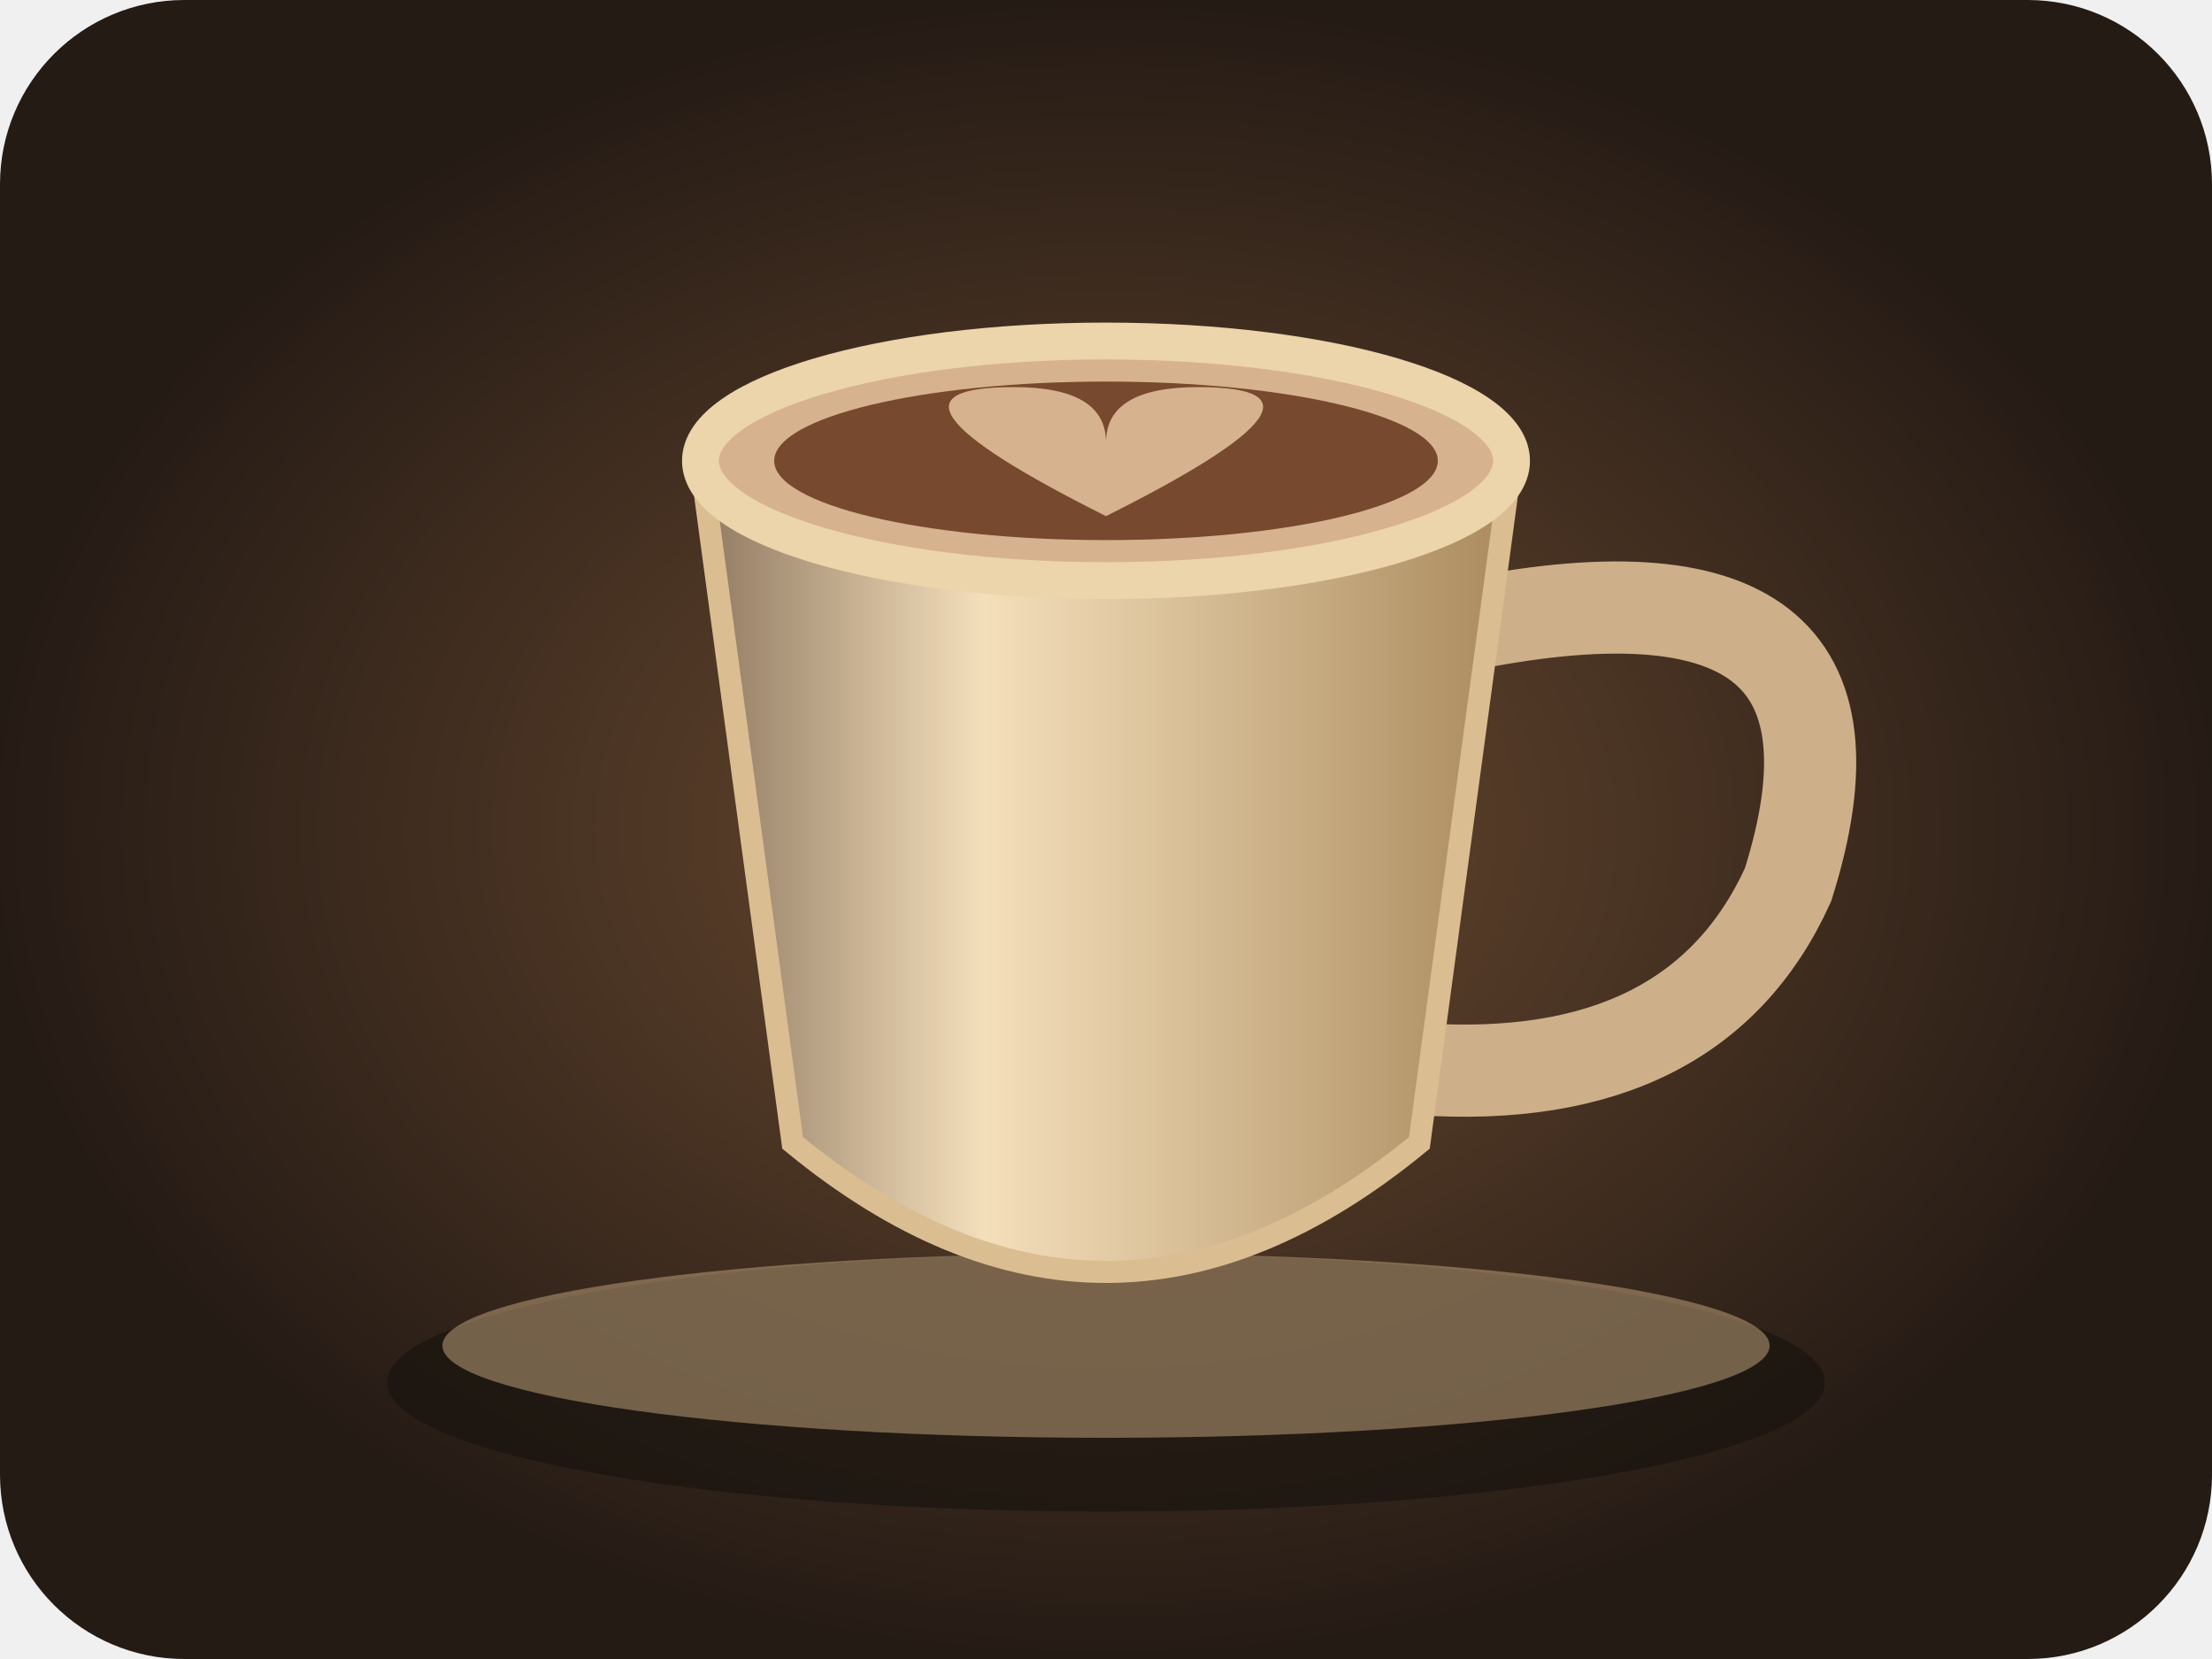
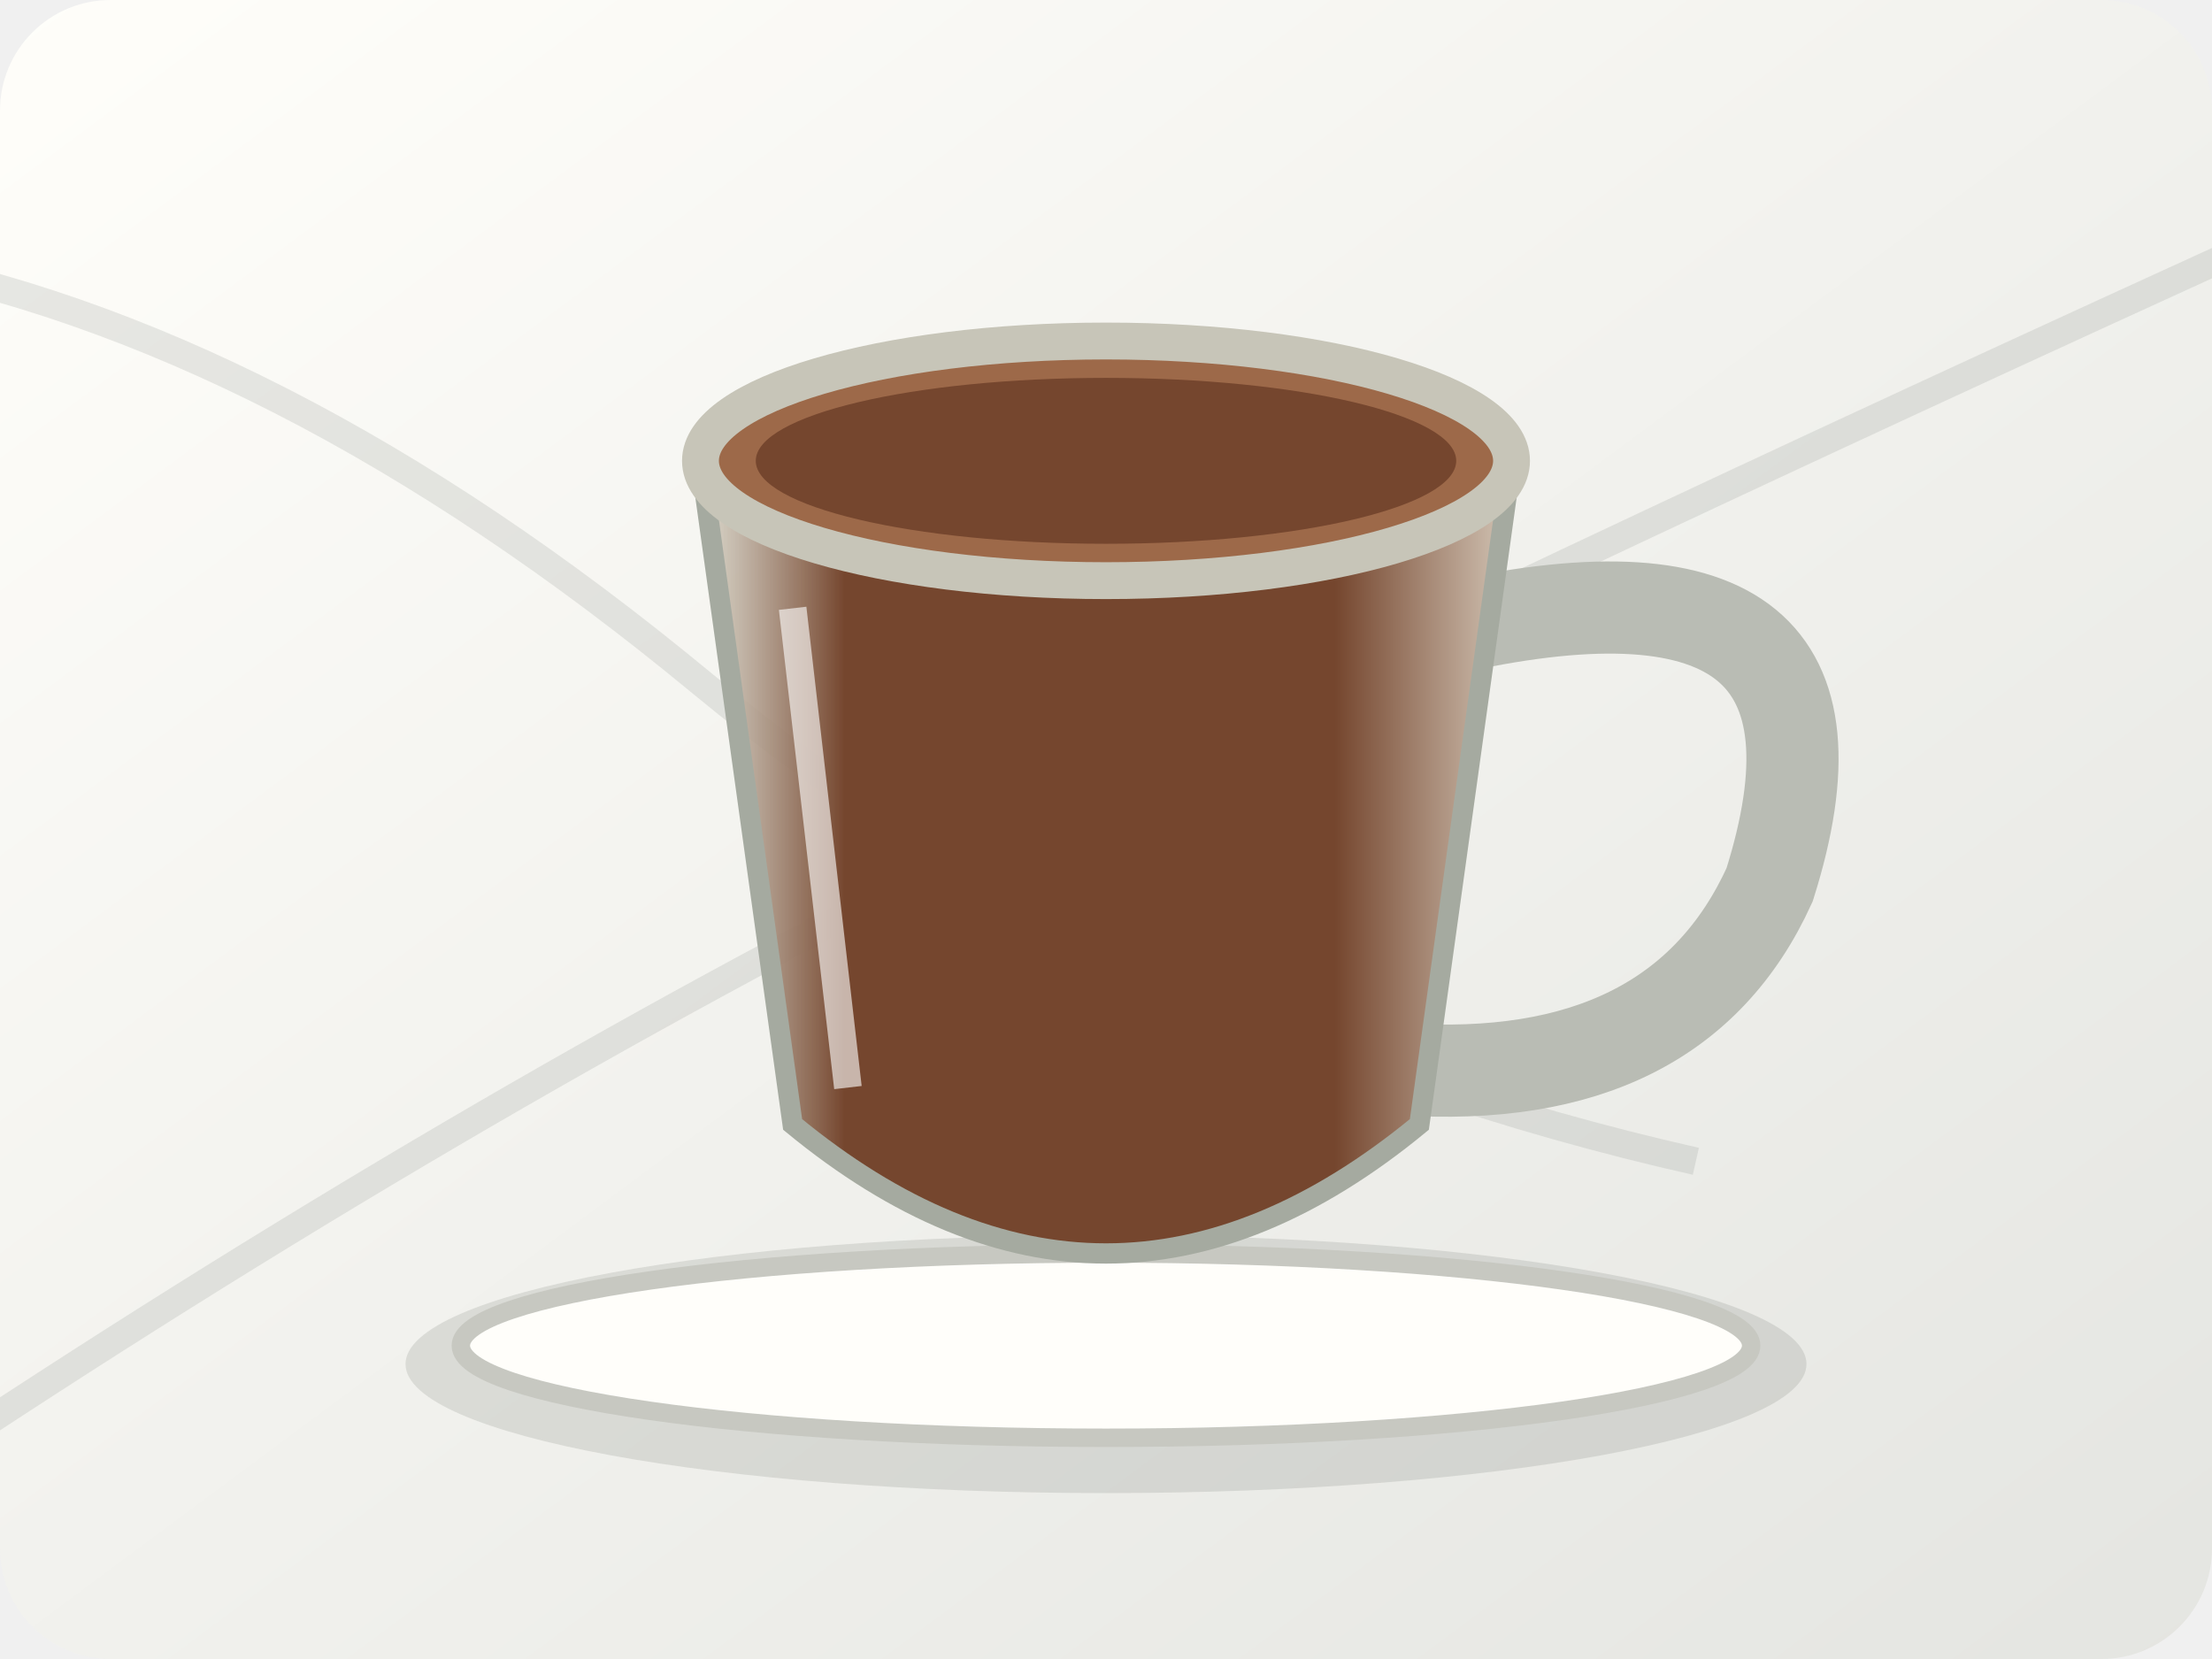
<svg xmlns="http://www.w3.org/2000/svg" viewBox="0 0 120 90">
  <defs>
    <linearGradient id="cup">
-       <stop stop-color="#8f7860" />
-       <stop offset=".35" stop-color="#f4dfbb" />
-       <stop offset="1" stop-color="#aa8a5d" />
+       <stop stop-color="#b6b8b1" />
+       <stop offset=".27" stop-color="#fffefa" />
+       <stop offset=".66" stop-color="#f5f4ef" />
+       <stop offset="1" stop-color="#b1b5ad" />
    </linearGradient>
    <linearGradient id="glass">
-       <stop stop-color="#e5d1ad" stop-opacity=".6" />
-       <stop offset=".5" stop-color="#77492e" />
-       <stop offset="1" stop-color="#c4a478" />
+       <stop stop-color="#d9d8cc" stop-opacity=".85" />
+       <stop offset=".18" stop-color="#75462e" />
+       <stop offset=".78" stop-color="#75462e" />
+       <stop offset="1" stop-color="#d4c7b8" />
    </linearGradient>
-     <radialGradient id="bg">
-       <stop stop-color="#6b4a30" />
-       <stop offset="1" stop-color="#251b15" />
-     </radialGradient>
+     <linearGradient id="marble" x2="1" y2="1">
+       <stop stop-color="#fffefa" />
+       <stop offset="1" stop-color="#e4e5e1" />
+     </linearGradient>
  </defs>
-   <rect width="120" height="90" rx="10" fill="url(#bg)" />
-   <ellipse cx="60" cy="75" rx="39" ry="7" fill="#17120e" opacity=".65" />
-   <ellipse cx="60" cy="73" rx="36" ry="5" fill="#ba9c76" opacity=".55" />
-   <path d="M79 34q24-5 18 14-5 11-20 10" fill="none" stroke="#cdb08a" stroke-width="5" />
-   <path d="M38 25h44l-5 37q-17 14 -34 0z" fill="url(#cup)" stroke="#dbbd92" stroke-width="1.2" />
-   <ellipse cx="60" cy="25" rx="22" ry="6.5" fill="#d7b28e" stroke="#ecd4ab" stroke-width="2" />
-   <ellipse cx="60" cy="25" rx="18" ry="4.3" fill="#77492e" />
-   <path d="M60 28q-14-7-5-7 5 0 5 3 0-3 5-3 9 0-5 7z" fill="#d7b28e" />
+   <rect width="120" height="90" rx="6" fill="url(#marble)" />
+   <path d="M-5 80q30-20 58-34T125 12M-7 14q22 4 45 23t54 26" stroke="#969b97" stroke-opacity=".22" stroke-width="1.5" fill="none" />
+   <ellipse cx="60" cy="74" rx="38" ry="7" fill="#2b3328" opacity=".12" />
+   <ellipse cx="60" cy="73" rx="35" ry="5" fill="#fffefa" stroke="#c7c8c1" />
+   <path d="M79 34q23-5 17 14-5 11-20 10" fill="none" stroke="#b9bcb4" stroke-width="5" />
+   <path d="M38 25h44l-5 36q-17 14 -34 0z" fill="url(#glass)" stroke="#a5aaa0" stroke-width="1.1" />
+   <ellipse cx="60" cy="25" rx="22" ry="6.5" fill="#9d6949" stroke="#c7c5b8" stroke-width="2" />
+   <ellipse cx="60" cy="25" rx="19" ry="4.5" fill="#75462e" />
+   <path d="M43 33l3 26" stroke="#fff" stroke-width="1.5" opacity=".6" />
</svg>
